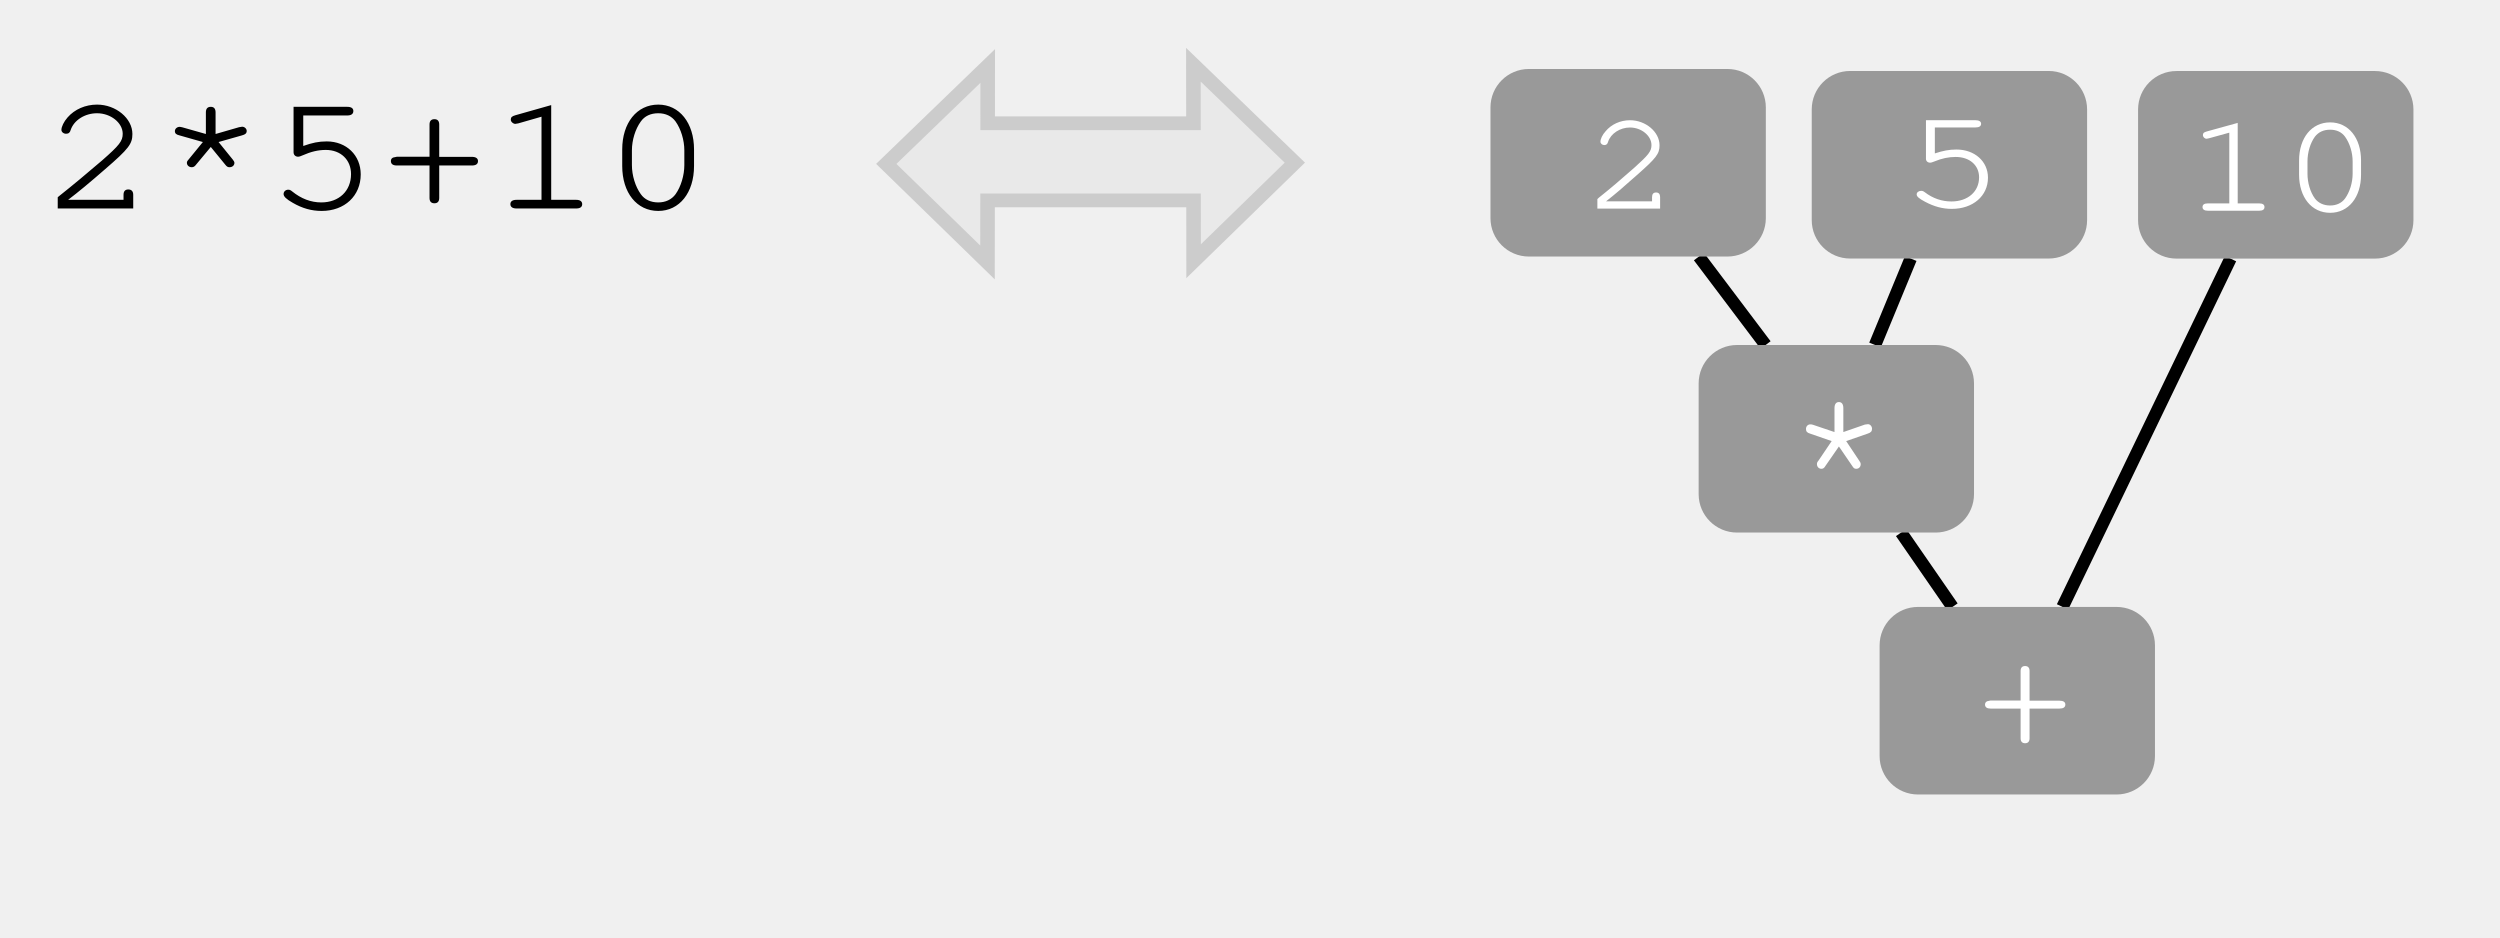
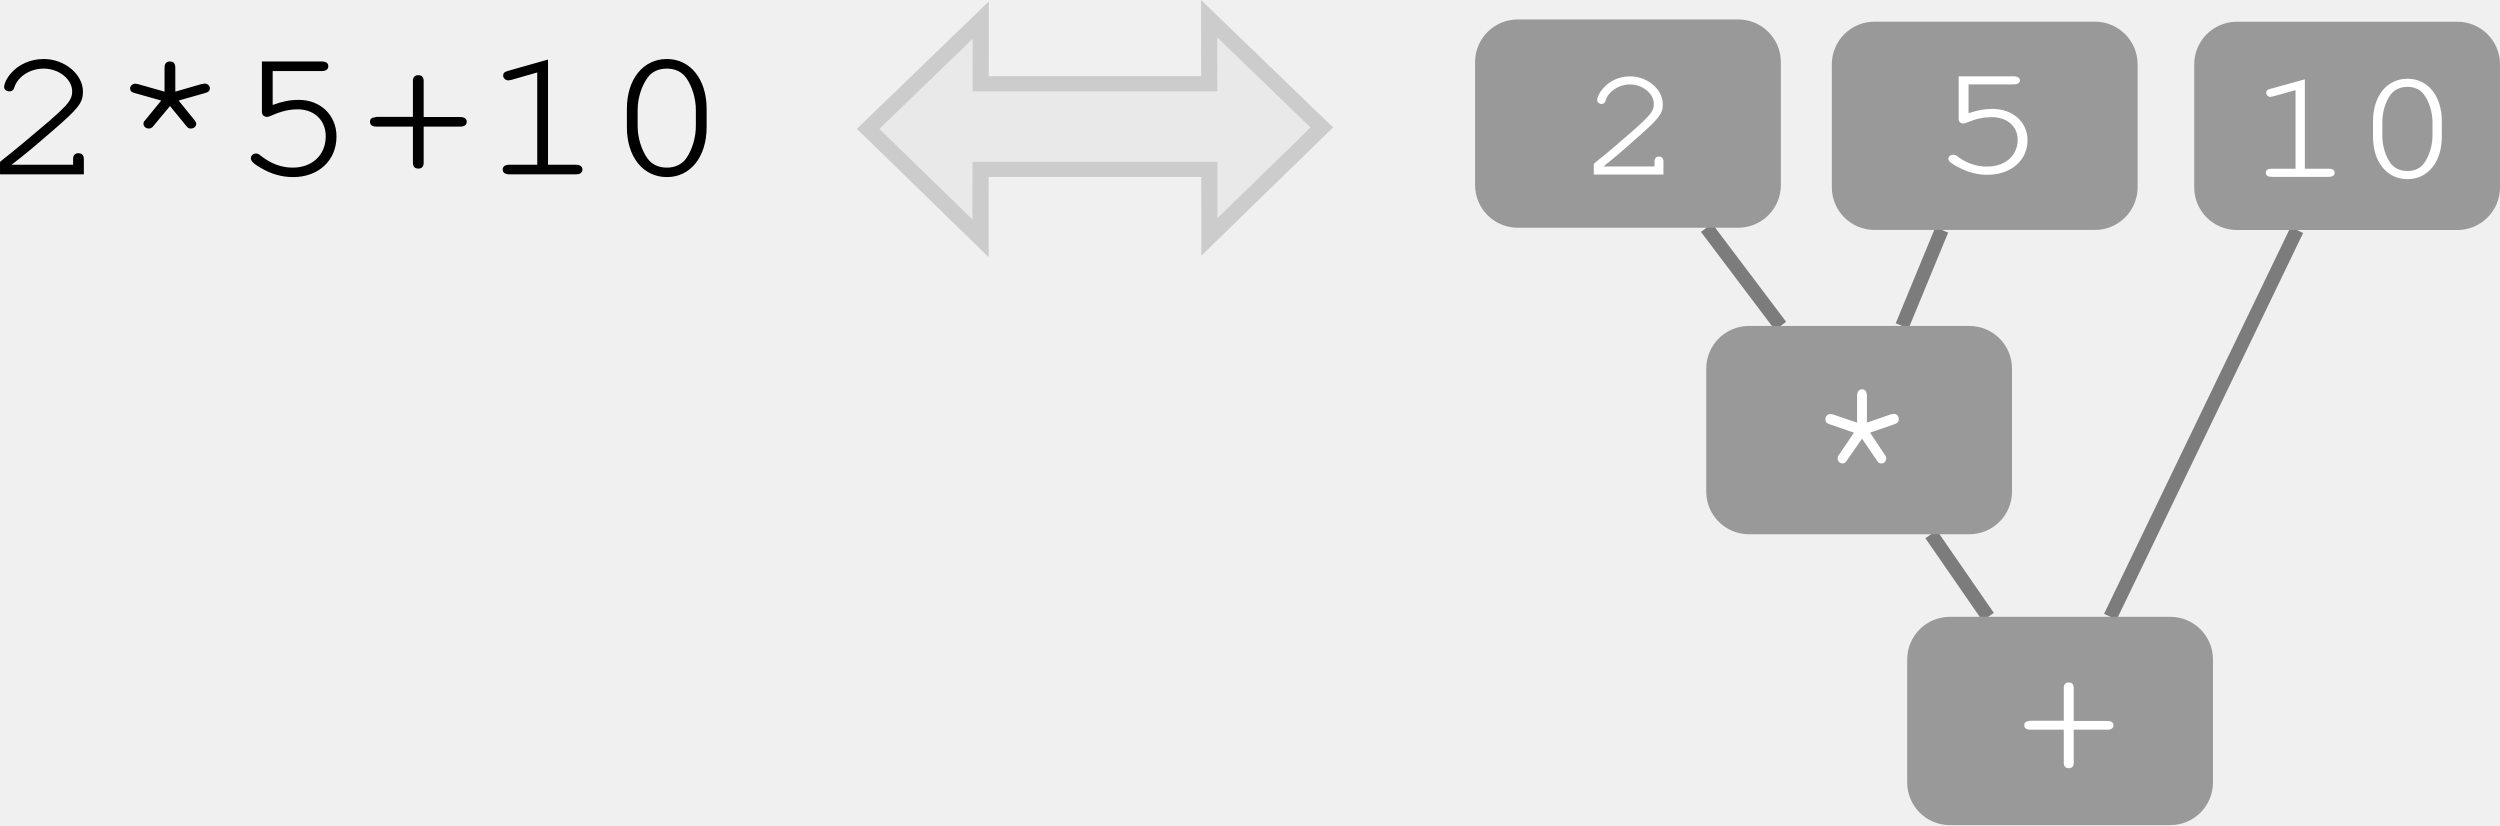
- <svg xmlns="http://www.w3.org/2000/svg" width="800" height="300" viewBox="0 0 211.667 79.375" version="1.1" id="svg5">
+ <svg xmlns="http://www.w3.org/2000/svg" width="701.351" height="231.478" viewBox="0 0 190.609 62.91" version="1.1" id="svg5">
  <defs id="defs2">
    <rect x="71.514" y="158.353" width="305.213" height="63.852" id="rect512" />
    <rect x="71.514" y="158.353" width="305.213" height="63.852" id="rect512-8" />
  </defs>
-   <g id="layer1">
-     <text xml:space="preserve" transform="matrix(0.7397404,0,0,0.6692445,-49.26392,-100.8736)" id="text510" style="font-style:normal;font-variant:normal;font-weight:normal;font-stretch:normal;font-size:21.333px;font-family:Courier;-inkscape-font-specification:'Courier, Normal';font-variant-ligatures:normal;font-variant-caps:normal;font-variant-numeric:normal;font-variant-east-asian:normal;white-space:pre;shape-inside:url(#rect512);display:inline;fill:#000000">
-       <tspan x="71.514" y="177.103" id="tspan21054">2*5+10</tspan>
+   <g id="layer1" transform="translate(-17.69248,-1.918302)">
+     <text xml:space="preserve" transform="matrix(0.7397404,0,0,0.6692445,-36.45738,-103.313)" id="text510" style="font-style:normal;font-variant:normal;font-weight:normal;font-stretch:normal;font-size:21.333px;font-family:Courier;-inkscape-font-specification:'Courier, Normal';font-variant-ligatures:normal;font-variant-caps:normal;font-variant-numeric:normal;font-variant-east-asian:normal;white-space:pre;shape-inside:url(#rect512);display:inline;fill:#000000">
+       <tspan x="71.514" y="177.103" id="tspan6988">2*5+10</tspan>
    </text>
-     <path style="fill:none;fill-rule:evenodd;stroke:#000000;stroke-width:1.058;stroke-linecap:butt;stroke-linejoin:miter;stroke-dasharray:none;stroke-opacity:1" d="m 143.84,21.721 5.648,7.489" id="path818" />
-     <path style="fill:none;fill-rule:evenodd;stroke:#000000;stroke-width:1.058;stroke-linecap:butt;stroke-linejoin:miter;stroke-dasharray:none;stroke-opacity:1" d="m 161.774,21.89 -3.021,7.32" id="path822" />
-     <path style="fill:none;fill-rule:evenodd;stroke:#000000;stroke-width:1.058;stroke-linecap:butt;stroke-linejoin:miter;stroke-dasharray:none;stroke-opacity:1" d="m 160.961,45.09 4.35,6.297" id="path846" />
-     <path style="fill:none;fill-rule:evenodd;stroke:#000000;stroke-width:1.058;stroke-linecap:butt;stroke-linejoin:miter;stroke-dasharray:none;stroke-opacity:1" d="M 188.851,21.894 174.627,51.387" id="path848" />
-     <g id="g4059" transform="translate(13.34078,-5.648038)">
+     <path style="fill:none;fill-rule:evenodd;stroke:#7c7c7c;stroke-width:1.058;stroke-linecap:butt;stroke-linejoin:miter;stroke-dasharray:none;stroke-opacity:1" d="m 147.803,19.281 5.648,7.489" id="path818" />
+     <path style="fill:none;fill-rule:evenodd;stroke:#7c7c7c;stroke-width:1.058;stroke-linecap:butt;stroke-linejoin:miter;stroke-dasharray:none;stroke-opacity:1" d="m 165.738,19.45 -3.021,7.32" id="path822" />
+     <path style="fill:none;fill-rule:evenodd;stroke:#7c7c7c;stroke-width:1.058;stroke-linecap:butt;stroke-linejoin:miter;stroke-dasharray:none;stroke-opacity:1" d="m 164.925,42.651 4.35,6.297" id="path846" />
+     <path style="fill:none;fill-rule:evenodd;stroke:#7c7c7c;stroke-width:1.058;stroke-linecap:butt;stroke-linejoin:miter;stroke-dasharray:none;stroke-opacity:1" d="M 192.815,19.455 178.591,48.947" id="path848" />
+     <g id="g4059" transform="translate(17.30471,-8.087379)">
      <rect style="fill:#999999;stroke-width:0.125" id="rect726" width="23.314" height="15.881" x="112.853" y="11.488" ry="3.253" />
      <text xml:space="preserve" style="font-style:normal;font-variant:normal;font-weight:normal;font-stretch:normal;font-size:12.623px;font-family:Courier;-inkscape-font-specification:'Courier, Normal';font-variant-ligatures:normal;font-variant-caps:normal;font-variant-numeric:normal;font-variant-east-asian:normal;fill:#ffffff;stroke-width:0.637;stroke-dasharray:none" x="116.267" y="24.236" id="text3805" transform="scale(1.039552,0.9619531)">
        <tspan id="tspan3803" style="font-style:normal;font-variant:normal;font-weight:normal;font-stretch:normal;font-size:12.623px;font-family:Courier;-inkscape-font-specification:'Courier, Normal';font-variant-ligatures:normal;font-variant-caps:normal;font-variant-numeric:normal;font-variant-east-asian:normal;fill:#ffffff;stroke-width:0.637" x="116.267" y="24.236">2</tspan>
      </text>
    </g>
-     <g id="g4054" transform="translate(13.34078,-5.648038)">
+     <g id="g4054" transform="translate(17.30471,-8.087379)">
      <rect style="fill:#999999;stroke-width:0.125" id="rect726-2" width="23.314" height="15.881" x="140.053" y="11.657" ry="3.253" />
      <text xml:space="preserve" style="font-style:normal;font-variant:normal;font-weight:normal;font-stretch:normal;font-size:13.29px;font-family:Courier;-inkscape-font-specification:'Courier, Normal';font-variant-ligatures:normal;font-variant-caps:normal;font-variant-numeric:normal;font-variant-east-asian:normal;fill:#ffffff;stroke-width:0.671;stroke-dasharray:none" x="134.873" y="25.339" id="text3805-3" transform="scale(1.094531,0.9136336)">
        <tspan id="tspan3803-6" style="font-style:normal;font-variant:normal;font-weight:normal;font-stretch:normal;font-size:13.29px;font-family:Courier;-inkscape-font-specification:'Courier, Normal';font-variant-ligatures:normal;font-variant-caps:normal;font-variant-numeric:normal;font-variant-east-asian:normal;fill:#ffffff;stroke-width:0.671" x="134.873" y="25.339">5</tspan>
      </text>
    </g>
-     <g id="g4064" transform="translate(16.26782,-3.396464)">
+     <g id="g4064" transform="translate(20.23175,-5.835805)">
      <rect style="fill:#999999;stroke-width:0.125" id="rect726-22" width="23.314" height="15.881" x="127.551" y="32.606" ry="3.253" />
      <text xml:space="preserve" style="font-style:normal;font-variant:normal;font-weight:normal;font-stretch:normal;font-size:15.159px;font-family:Courier;-inkscape-font-specification:'Courier, Normal';font-variant-ligatures:normal;font-variant-caps:normal;font-variant-numeric:normal;font-variant-east-asian:normal;fill:#ffffff;stroke-width:0.765;stroke-dasharray:none" x="140.747" y="45.066" id="text3805-3-3" transform="scale(0.9596285,1.04207)">
        <tspan id="tspan3803-6-0" style="font-style:normal;font-variant:normal;font-weight:normal;font-stretch:normal;font-size:15.159px;font-family:Courier;-inkscape-font-specification:'Courier, Normal';font-variant-ligatures:normal;font-variant-caps:normal;font-variant-numeric:normal;font-variant-east-asian:normal;fill:#ffffff;stroke-width:0.765" x="140.747" y="45.066">*</tspan>
      </text>
    </g>
-     <g id="g4049" transform="translate(7.858149,-15.78012)">
+     <g id="g4049" transform="translate(11.82208,-18.21946)">
      <rect style="fill:#999999;stroke-width:0.125" id="rect726-25" width="23.314" height="15.881" x="173.166" y="21.794" ry="3.253" />
      <text xml:space="preserve" style="font-style:normal;font-variant:normal;font-weight:normal;font-stretch:normal;font-size:12.861px;font-family:Courier;-inkscape-font-specification:'Courier, Normal';font-variant-ligatures:normal;font-variant-caps:normal;font-variant-numeric:normal;font-variant-east-asian:normal;fill:#ffffff;stroke-width:0.649;stroke-dasharray:none" x="167.257" y="35.613" id="text3805-3-3-8" transform="scale(1.059141,0.9441615)">
        <tspan id="tspan3803-6-0-4" style="font-style:normal;font-variant:normal;font-weight:normal;font-stretch:normal;font-size:12.861px;font-family:Courier;-inkscape-font-specification:'Courier, Normal';font-variant-ligatures:normal;font-variant-caps:normal;font-variant-numeric:normal;font-variant-east-asian:normal;fill:#ffffff;stroke-width:0.649" x="167.257" y="35.613">10</tspan>
      </text>
    </g>
-     <g id="g4069" transform="translate(7.937001,-5.884594)">
+     <g id="g4069" transform="translate(11.90093,-8.323935)">
      <rect style="fill:#999999;stroke-width:0.125" id="rect726-25-5" width="23.314" height="15.881" x="151.203" y="57.271" ry="3.253" />
      <text xml:space="preserve" style="font-style:normal;font-variant:normal;font-weight:normal;font-stretch:normal;font-size:13.801px;font-family:Courier;-inkscape-font-specification:'Courier, Normal';font-variant-ligatures:normal;font-variant-caps:normal;font-variant-numeric:normal;font-variant-east-asian:normal;fill:#ffffff;stroke-width:0.697;stroke-dasharray:none" x="150.995" y="72.953" id="text3805-3-3-8-0" transform="scale(1.054042,0.9487285)">
        <tspan id="tspan3803-6-0-4-4" style="font-style:normal;font-variant:normal;font-weight:normal;font-stretch:normal;font-size:13.801px;font-family:Courier;-inkscape-font-specification:'Courier, Normal';font-variant-ligatures:normal;font-variant-caps:normal;font-variant-numeric:normal;font-variant-east-asian:normal;fill:#ffffff;stroke-width:0.697" x="150.995" y="72.953">+</tspan>
      </text>
    </g>
-     <g id="g15113" transform="matrix(0.5,0,0,0.5,43.3285,-6.612164)" style="stroke-width:2.4;stroke-dasharray:none">
+     <g id="g15113" transform="matrix(0.5,0,0,0.5,52.17112,-8.746588)" style="stroke-width:2.4;stroke-dasharray:none">
      <g id="g16940" transform="matrix(0.7699514,0,0,0.7246681,18.67008,-25.02974)" style="fill:#c4c4c4;fill-opacity:1;stroke:#000000;stroke-opacity:1">
        <path id="rect16800" style="fill:#e9e9e9;fill-opacity:1;stroke:#cccccc;stroke-width:3.202;stroke-linecap:butt;stroke-linejoin:miter;stroke-dasharray:none;stroke-opacity:1;paint-order:normal" d="m 125.661,67.913 0.015,13.682 H 80.417 l 0.013,-13.391 -11.156,11.44 -11.157,11.441 11.132,11.515 11.132,11.517 0.016,-14.502 h 45.298 l 0.015,14.211 11.133,-11.515 11.132,-11.517 -11.157,-11.44 z" />
      </g>
    </g>
  </g>
</svg>
